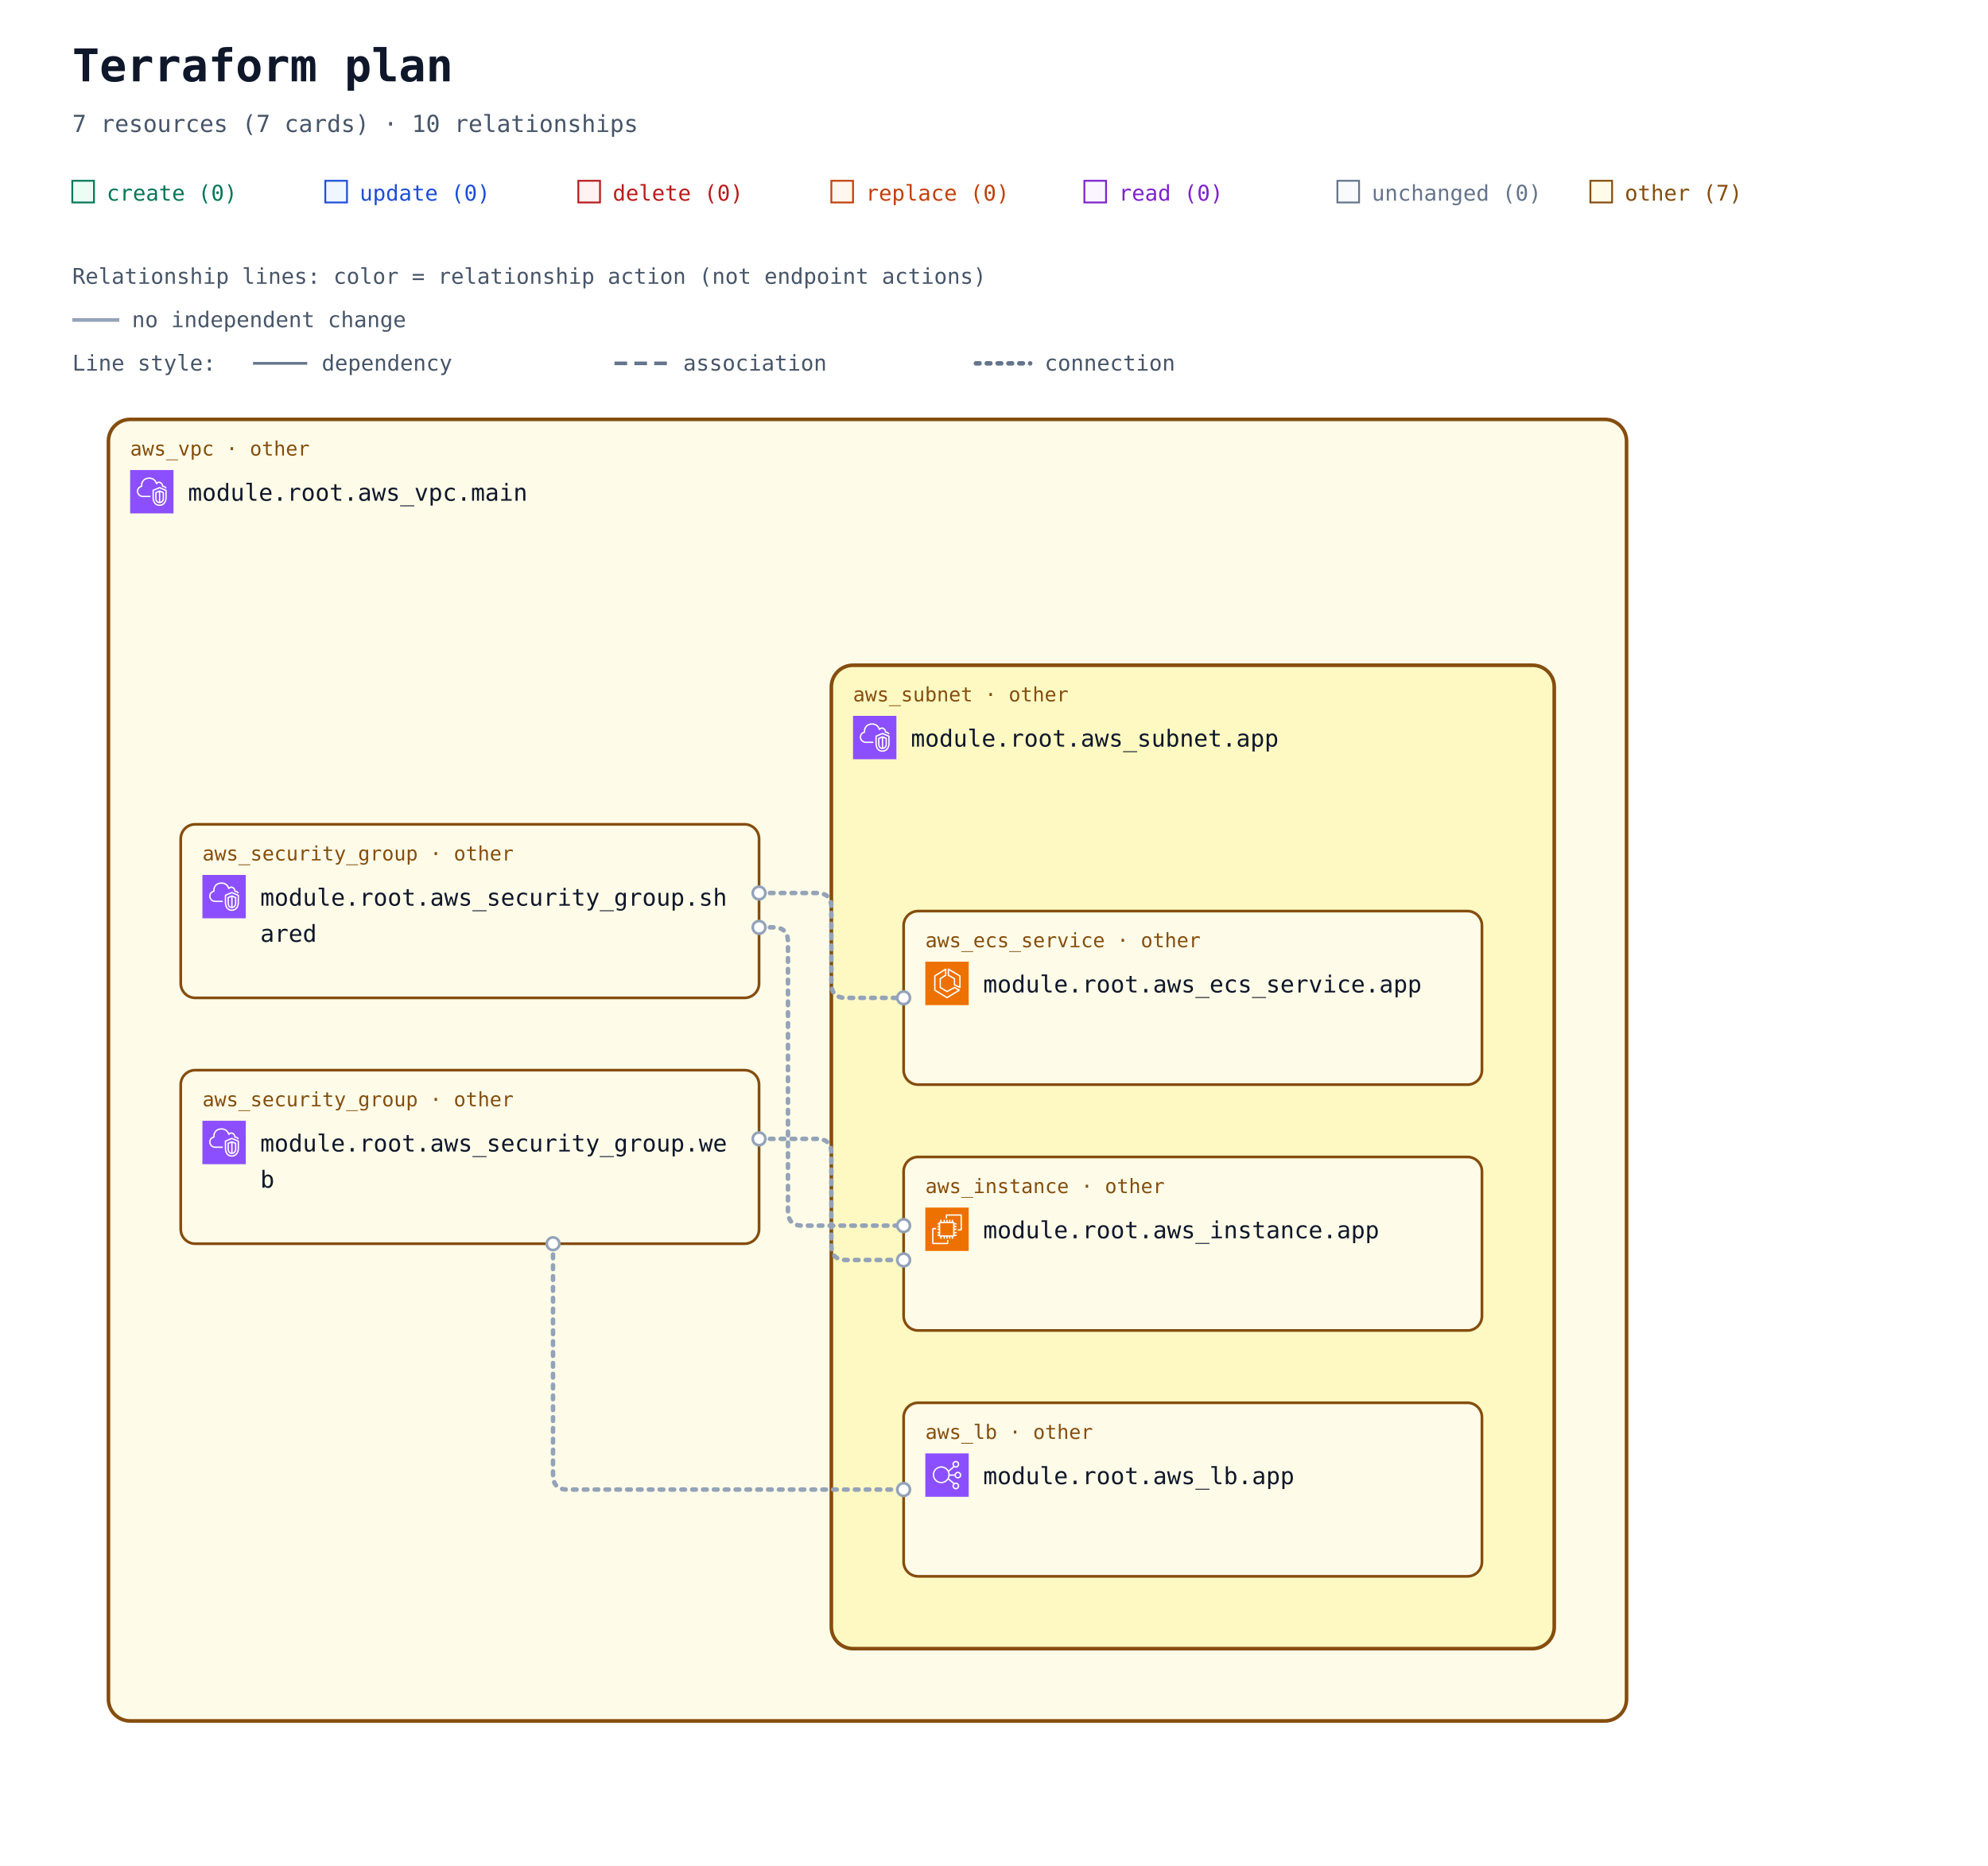
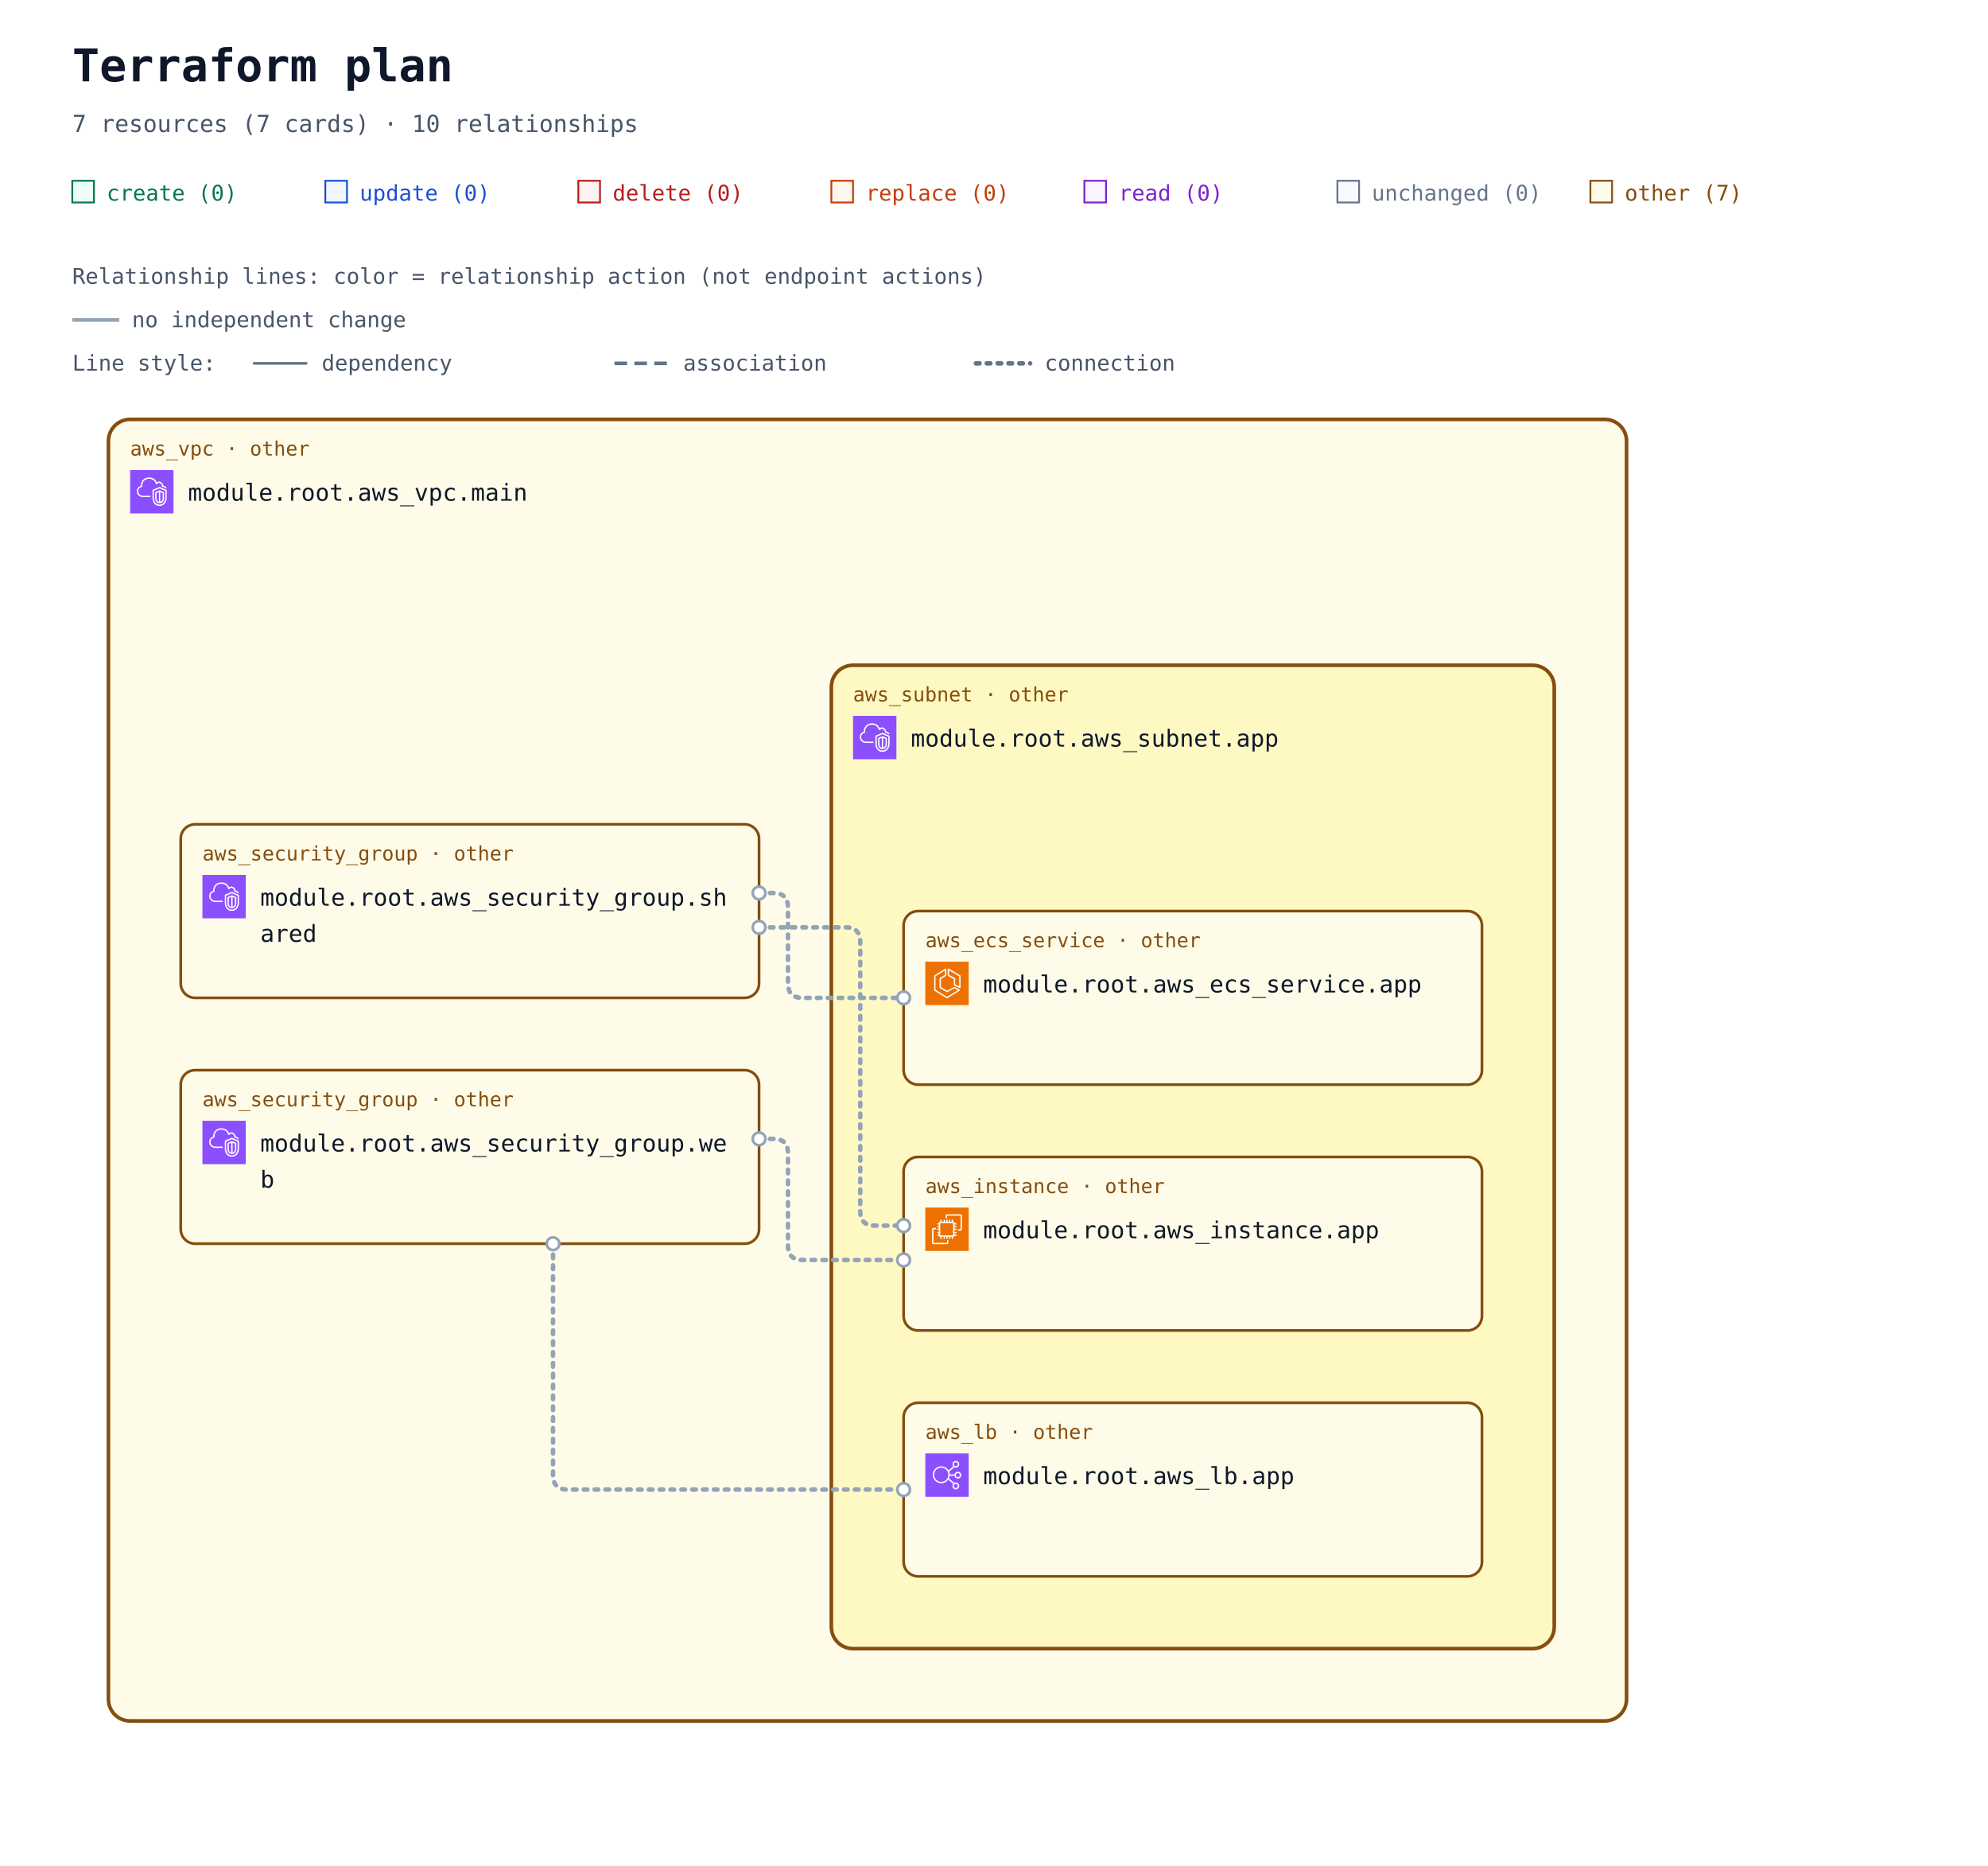
<svg xmlns="http://www.w3.org/2000/svg" width="1100" height="1032" viewBox="0 0 1100 1032" role="img" aria-labelledby="title description">
  <defs>
    <marker id="arrow" viewBox="0 0 10 10" refX="9" refY="5" markerWidth="7" markerHeight="7" markerUnits="userSpaceOnUse" orient="auto-start-reverse">
      <path d="M 0 0 L 10 5 L 0 10 z" fill="#94a3b8" />
    </marker>
    <symbol id="planorama-icon-aws-ec2" viewBox="0 0 64 64">
      <g>
        <g id="planorama-icon-aws-ec2-local-49636f6e2d4172636869746563747572652f34382f417263685f416d617a6f6e2d4543325f3438" stroke="none" stroke-width="1" fill="none" fill-rule="evenodd">
          <g id="planorama-icon-aws-ec2-local-49636f6e2d4172636869746563747572652d42472f34382f436f6d70757465" fill="#ED7100">
            <rect id="planorama-icon-aws-ec2-local-52656374616e676c65" x="0" y="0" width="64" height="64" />
          </g>
          <path d="M22,41 L41,41 L41,23 L22,23 L22,41 Z M43,23 L46,23 L46,25 L43,25 L43,27 L46,27 L46,29 L43,29 L43,31 L46,31 L46,33 L43,33 L43,36 L46,36 L46,38 L43,38 L43,40 L46,40 L46,42 L42.863,42 C42.608,42.587 42.023,43 41.344,43 L41,43 L41,46 L39,46 L39,43 L37,43 L37,46 L35,46 L35,43 L33,43 L33,46 L31,46 L31,43 L29,43 L29,46 L27,46 L27,43 L24,43 L24,46 L22,46 L22,43 L21.656,43 C20.977,43 20.392,42.587 20.137,42 L18,42 L18,40 L20,40 L20,38 L18,38 L18,36 L20,36 L20,33 L18,33 L18,31 L20,31 L20,29 L18,29 L18,27 L20,27 L20,25 L18,25 L18,23 L20,23 L20,22.656 C20,21.743 20.743,21 21.656,21 L22,21 L22,18 L24,18 L24,21 L27,21 L27,18 L29,18 L29,21 L31,21 L31,18 L33,18 L33,21 L35,21 L35,18 L37,18 L37,21 L39,21 L39,18 L41,18 L41,21 L41.344,21 C42.257,21 43,21.743 43,22.656 L43,23 Z M32,52 L12,52 L12,32 L16,32 L16,30 L11.843,30 C10.826,30 10,30.827 10,31.843 L10,52.157 C10,53.173 10.826,54 11.843,54 L32.157,54 C33.174,54 34,53.173 34,52.157 L34,48 L32,48 L32,52 Z M54,11.843 L54,32.157 C54,33.173 53.174,34 52.157,34 L48,34 L48,32 L52,32 L52,12 L32,12 L32,16 L30,16 L30,11.843 C30,10.827 30.826,10 31.843,10 L52.157,10 C53.174,10 54,10.827 54,11.843 L54,11.843 Z" id="planorama-icon-aws-ec2-local-416d617a6f6e2d4543325f49636f6e5f34385f5371756964" fill="#FFFFFF" />
        </g>
      </g>
    </symbol>
    <symbol id="planorama-icon-aws-ecs" viewBox="0 0 64 64">
      <g>
        <g id="planorama-icon-aws-ecs-local-49636f6e2d4172636869746563747572652f34382f417263685f416d617a6f6e2d456c61737469632d436f6e7461696e65722d536572766963655f3438" stroke="none" stroke-width="1" fill="none" fill-rule="evenodd">
          <g id="planorama-icon-aws-ecs-local-49636f6e2d4172636869746563747572652d42472f34382f436f6d70757465" fill="#ED7100">
            <rect id="planorama-icon-aws-ecs-local-52656374616e676c65" x="0" y="0" width="64" height="64" />
          </g>
          <path d="M50,36.382 L44,33.382 L44,25 C44,24.637 43.803,24.302 43.485,24.126 L35,19.412 L35,12.75 L50,21.572 L50,36.382 Z M51.507,20.138 L34.507,10.139 C34.199,9.958 33.815,9.955 33.504,10.133 C33.192,10.311 33,10.642 33,11.001 L33,20 C33,20.363 33.197,20.698 33.515,20.874 L42,25.588 L42,34 C42,34.379 42.214,34.725 42.553,34.895 L50.553,38.895 C50.694,38.965 50.847,39 51,39 C51.183,39 51.365,38.95 51.525,38.851 C51.82,38.668 52,38.347 52,38 L52,21 C52,20.646 51.812,20.318 51.507,20.138 L51.507,20.138 Z M32,51.828 L15,41.439 L15,21.554 L29,12.805 L29,19.446 L21.47,24.152 C21.178,24.335 21,24.655 21,25 L21,38 C21,38.351 21.185,38.677 21.485,38.857 L31.485,44.857 C31.789,45.04 32.167,45.048 32.479,44.878 L42.988,39.146 L48.035,42.029 L32,51.828 Z M50.496,41.132 L43.496,37.132 C43.194,36.959 42.825,36.956 42.521,37.122 L32.023,42.848 L23,37.434 L23,25.554 L30.53,20.848 C30.822,20.665 31,20.345 31,20 L31,11.001 C31,10.637 30.803,10.303 30.484,10.126 C30.168,9.949 29.778,9.96 29.47,10.153 L13.47,20.152 C13.178,20.335 13,20.655 13,21 L13,42 C13,42.348 13.182,42.671 13.479,42.854 L31.479,53.854 C31.639,53.951 31.819,54 32,54 C32.181,54 32.361,53.951 32.521,53.854 L50.521,42.854 C50.823,42.669 51.005,42.339 51,41.985 C50.995,41.632 50.803,41.307 50.496,41.132 L50.496,41.132 Z" id="planorama-icon-aws-ecs-local-416d617a6f6e2d456c61737469632d436f6e7461696e65722d536572766963655f49636f6e5f34385f5371756964" fill="#FFFFFF" />
        </g>
      </g>
    </symbol>
    <symbol id="planorama-icon-aws-elb" viewBox="0 0 64 64">
      <g>
        <g id="planorama-icon-aws-elb-local-49636f6e2d4172636869746563747572652f34382f417263685f456c61737469632d4c6f61642d42616c616e63696e675f3438" stroke="none" stroke-width="1" fill="none" fill-rule="evenodd">
          <g id="planorama-icon-aws-elb-local-49636f6e2d4172636869746563747572652d42472f34382f4e6574776f726b696e672d436f6e74656e742d44656c6976657279" fill="#8C4FFF">
            <rect id="planorama-icon-aws-elb-local-52656374616e676c65" x="0" y="0" width="64" height="64" />
          </g>
          <path d="M23.5,42 C17.71,42 13,37.29 13,31.5 C13,25.71 17.71,21 23.5,21 C29.29,21 34,25.71 34,31.5 C34,37.29 29.29,42 23.5,42 M48,48 C48,49.654 46.654,51 45,51 C43.346,51 42,49.654 42,48 C42,46.346 43.346,45 45,45 C46.654,45 48,46.346 48,48 M45,13 C46.654,13 48,14.346 48,16 C48,17.654 46.654,19 45,19 C43.346,19 42,17.654 42,16 C42,14.346 43.346,13 45,13 M48,29 C49.654,29 51,30.346 51,32 C51,33.654 49.654,35 48,35 C46.346,35 45,33.654 45,32 C45,30.346 46.346,29 48,29 M35.901,33 L43.102,33 C43.565,35.279 45.586,37 48,37 C50.757,37 53,34.757 53,32 C53,29.243 50.757,27 48,27 C45.586,27 43.565,28.721 43.102,31 L35.975,31 C35.916,29.541 35.614,28.146 35.096,26.856 L42.799,20.467 C43.466,20.797 44.206,21 45,21 C47.757,21 50,18.757 50,16 C50,13.243 47.757,11 45,11 C42.243,11 40,13.243 40,16 C40,17.224 40.459,18.331 41.191,19.201 L34.172,25.024 C31.977,21.42 28.021,19 23.5,19 C16.607,19 11,24.607 11,31.5 C11,38.393 16.607,44 23.5,44 C27.743,44 31.493,41.871 33.754,38.629 L41.191,44.799 C40.459,45.669 40,46.776 40,48 C40,50.757 42.243,53 45,53 C47.757,53 50,50.757 50,48 C50,45.243 47.757,43 45,43 C44.206,43 43.466,43.203 42.799,43.533 L34.77,36.873 C35.344,35.673 35.736,34.373 35.901,33" id="planorama-icon-aws-elb-local-456c61737469632d4c6f61642d42616c616e63696e675f49636f6e5f34385f5371756964" fill="#FFFFFF" />
        </g>
      </g>
    </symbol>
    <symbol id="planorama-icon-aws-vpc" viewBox="0 0 64 64">
      <g>
        <g id="planorama-icon-aws-vpc-local-49636f6e2d4172636869746563747572652f34382f417263685f416d617a6f6e2d5669727475616c2d507269766174652d436c6f75645f3438" stroke="none" stroke-width="1" fill="none" fill-rule="evenodd">
          <g id="planorama-icon-aws-vpc-local-49636f6e2d4172636869746563747572652d42472f34382f4e6574776f726b696e672d436f6e74656e742d44656c6976657279" fill="#8C4FFF">
            <rect id="planorama-icon-aws-vpc-local-52656374616e676c65" x="0" y="0" width="64" height="64" />
          </g>
          <path d="M48,33.977 L44.499,32.508 L44.499,46.878 C47.906,46.147 47.998,42.181 48,41.995 L48,33.977 Z M42.499,46.923 L42.499,32.508 L39,33.977 L39,42.004 C39.008,42.466 39.183,46.339 42.499,46.923 L42.499,46.923 Z M43.112,30.082 C43.358,29.977 43.638,29.978 43.886,30.081 L49.387,32.39 C49.759,32.546 50,32.909 50,33.312 L50,42.004 C49.978,44.431 48.562,49.004 43.37,49.004 C38.393,49.004 37.026,44.432 37,42.015 L37,33.312 C37,32.909 37.241,32.546 37.613,32.39 L43.112,30.082 Z M52,30.792 L43.492,27.092 L35,30.668 L35,41.025 C34.999,41.09 34.963,46.009 37.807,48.894 C39.187,50.294 41.059,51.004 43.37,51.004 C51.808,51.004 51.996,41.425 52,41.018 L52,30.792 Z M54,30.136 L54,41.025 C53.973,45.173 51.716,53.004 43.37,53.004 C40.498,53.004 38.145,52.09 36.373,50.288 C32.941,46.797 32.996,41.243 33,41.008 L33,30.004 C33,29.602 33.241,29.238 33.612,29.082 L43.111,25.082 C43.363,24.976 43.647,24.978 43.897,25.087 L53.398,29.219 C53.764,29.378 54,29.738 54,30.136 L54,30.136 Z M19,38.004 L30,38.004 L30,40.004 L19,40.004 C14.216,40.004 10.271,36.483 10.02,31.988 C10.002,31.813 10,31.599 10,31.385 C10,26.086 13.654,24.038 15.919,23.278 C15.902,23.063 15.891,22.843 15.891,22.626 C15.891,18.039 18.658,13.701 22.621,12.079 C27.58,10.049 33.235,10.937 36.695,14.285 C37.718,15.282 38.604,16.596 39.343,18.206 C40.299,17.422 41.392,17.004 42.523,17.004 C45.234,17.004 48.281,19.296 48.9,23.062 C51.069,23.344 52.936,24.639 53.896,26.582 L52.104,27.469 C51.34,25.925 49.806,25.004 48,25.004 C47.471,25.004 47.033,24.591 47.002,24.063 C46.807,20.762 44.275,19.004 42.523,19.004 C41.55,19.004 40.582,19.574 39.797,20.608 C39.575,20.899 39.215,21.048 38.852,20.993 C38.49,20.938 38.187,20.691 38.062,20.348 C37.327,18.346 36.398,16.789 35.302,15.72 C32.406,12.917 27.615,12.196 23.379,13.93 C19.775,15.405 17.891,19.421 17.891,22.626 C17.891,23.026 17.947,23.503 17.993,23.886 C18.053,24.386 17.73,24.853 17.24,24.975 C15.283,25.459 12,26.937 12,31.385 C12,31.535 11.998,31.685 12.013,31.836 C12.209,35.312 15.276,38.004 19,38.004 L19,38.004 Z" id="planorama-icon-aws-vpc-local-416d617a6f6e2d5669727475616c2d507269766174652d436c6f75645f49636f6e5f34385f5371756964" fill="#FFFFFF" />
        </g>
      </g>
    </symbol>
  </defs>
  <rect width="100%" height="100%" fill="#ffffff" />
  <g font-family="ui-monospace, SFMono-Regular, Consolas, monospace">
    <text x="40" y="45" font-size="25" font-weight="700" fill="#0f172a">Terraform plan</text>
    <text x="40" y="73" font-size="13" fill="#475569">7 resources (7 cards) · 10 relationships</text>
    <rect x="40" y="100" width="12" height="12" fill="#ecfdf5" stroke="#047857" />
    <text x="59" y="111" font-size="12" fill="#047857">create (0)</text>
    <rect x="180" y="100" width="12" height="12" fill="#eff6ff" stroke="#1d4ed8" />
    <text x="199" y="111" font-size="12" fill="#1d4ed8">update (0)</text>
    <rect x="320" y="100" width="12" height="12" fill="#fef2f2" stroke="#b91c1c" />
    <text x="339" y="111" font-size="12" fill="#b91c1c">delete (0)</text>
    <rect x="460" y="100" width="12" height="12" fill="#fff7ed" stroke="#c2410c" />
    <text x="479" y="111" font-size="12" fill="#c2410c">replace (0)</text>
    <rect x="600" y="100" width="12" height="12" fill="#faf5ff" stroke="#7e22ce" />
    <text x="619" y="111" font-size="12" fill="#7e22ce">read (0)</text>
    <rect x="740" y="100" width="12" height="12" fill="#f8fafc" stroke="#64748b" />
    <text x="759" y="111" font-size="12" fill="#64748b">unchanged (0)</text>
    <rect x="880" y="100" width="12" height="12" fill="#fefce8" stroke="#854d0e" />
    <text x="899" y="111" font-size="12" fill="#854d0e">other (7)</text>
    <g id="relationship-legend" font-size="12" fill="#475569">
      <text x="40" y="157">Relationship lines: color = relationship action (not endpoint actions)</text>
      <path d="M 40 177 H 66" stroke="#94a3b8" stroke-width="2" />
      <text x="73" y="181">no independent change</text>
      <text x="40" y="205">Line style:</text>
      <path d="M 140 201 H 170" stroke="#64748b" stroke-width="1.5" />
      <text x="178" y="205">dependency</text>
      <path d="M 340 201 H 370" stroke="#64748b" stroke-width="2" stroke-dasharray="7 4" />
      <text x="378" y="205">association</text>
      <path d="M 540 201 H 570" stroke="#64748b" stroke-width="2.5" stroke-dasharray="2 4" stroke-linecap="round" />
      <text x="578" y="205">connection</text>
    </g>
    <g transform="translate(0 72)">
      <g data-architecture="true" transform="translate(0 0)">
        <g data-container="resource-6177735f7670632e6d61696e-current">
          <rect x="60" y="160" width="840" height="720" rx="12" fill="#fefce8" stroke="#854d0e" stroke-width="2" data-mode="managed" />
        </g>
        <g data-container="resource-6177735f7375626e65742e617070-current">
          <rect x="460" y="296" width="400" height="544" rx="12" fill="#fef9c3" stroke="#854d0e" stroke-width="2" data-mode="managed" />
        </g>
-         <path d="M 420 422 L 452 422 Q 460 422 460 430 L 460 472 Q 460 480 468 480 L 500 480 " data-edge-kind="connection" data-directionality="undirected" data-source="resource-6177735f73656375726974795f67726f75702e736861726564-current" data-target="resource-6177735f6563735f736572766963652e617070-current" fill="none" stroke="#94a3b8" stroke-width="2.5" stroke-dasharray="2 4" stroke-linecap="round" stroke-linejoin="round" />
-         <path d="M 420 441 L 428 441 Q 436 441 436 449 L 436 598 Q 436 606 444 606 L 500 606 " data-edge-kind="connection" data-directionality="undirected" data-source="resource-6177735f73656375726974795f67726f75702e736861726564-current" data-target="resource-6177735f696e7374616e63652e617070-current" fill="none" stroke="#94a3b8" stroke-width="2.5" stroke-dasharray="2 4" stroke-linecap="round" stroke-linejoin="round" />
-         <path d="M 420 558 L 452 558 Q 460 558 460 566 L 460 617 Q 460 625 468 625 L 500 625 " data-edge-kind="connection" data-directionality="undirected" data-source="resource-6177735f73656375726974795f67726f75702e776562-current" data-target="resource-6177735f696e7374616e63652e617070-current" fill="none" stroke="#94a3b8" stroke-width="2.5" stroke-dasharray="2 4" stroke-linecap="round" stroke-linejoin="round" />
+         <path d="M 420 422 L 428 422 Q 436 422 436 430 L 436 472 Q 436 480 444 480 L 500 480 " data-edge-kind="connection" data-directionality="undirected" data-source="resource-6177735f73656375726974795f67726f75702e736861726564-current" data-target="resource-6177735f6563735f736572766963652e617070-current" fill="none" stroke="#94a3b8" stroke-width="2.5" stroke-dasharray="2 4" stroke-linecap="round" stroke-linejoin="round" />
+         <path d="M 420 441 L 468 441 Q 476 441 476 449 L 476 598 Q 476 606 484 606 L 500 606 " data-edge-kind="connection" data-directionality="undirected" data-source="resource-6177735f73656375726974795f67726f75702e736861726564-current" data-target="resource-6177735f696e7374616e63652e617070-current" fill="none" stroke="#94a3b8" stroke-width="2.5" stroke-dasharray="2 4" stroke-linecap="round" stroke-linejoin="round" />
+         <path d="M 420 558 L 428 558 Q 436 558 436 566 L 436 617 Q 436 625 444 625 L 500 625 " data-edge-kind="connection" data-directionality="undirected" data-source="resource-6177735f73656375726974795f67726f75702e776562-current" data-target="resource-6177735f696e7374616e63652e617070-current" fill="none" stroke="#94a3b8" stroke-width="2.5" stroke-dasharray="2 4" stroke-linecap="round" stroke-linejoin="round" />
        <path d="M 306 616 L 306 744 Q 306 752 314 752 L 500 752 " data-edge-kind="connection" data-directionality="undirected" data-source="resource-6177735f73656375726974795f67726f75702e776562-current" data-target="resource-6177735f6c622e617070-current" fill="none" stroke="#94a3b8" stroke-width="2.5" stroke-dasharray="2 4" stroke-linecap="round" stroke-linejoin="round" />
        <g data-edge-kind="containment" data-source="resource-6177735f7375626e65742e617070-current" data-target="resource-6177735f6563735f736572766963652e617070-current" />
        <g data-edge-kind="containment" data-source="resource-6177735f7375626e65742e617070-current" data-target="resource-6177735f696e7374616e63652e617070-current" />
        <g data-edge-kind="containment" data-source="resource-6177735f7375626e65742e617070-current" data-target="resource-6177735f6c622e617070-current" />
        <g data-edge-kind="containment" data-source="resource-6177735f7670632e6d61696e-current" data-target="resource-6177735f73656375726974795f67726f75702e736861726564-current" />
        <g data-edge-kind="containment" data-source="resource-6177735f7670632e6d61696e-current" data-target="resource-6177735f73656375726974795f67726f75702e776562-current" />
        <g data-edge-kind="containment" data-source="resource-6177735f7670632e6d61696e-current" data-target="resource-6177735f7375626e65742e617070-current" />
        <g id="resource-6177735f6563735f736572766963652e617070-current" data-architecture-id="terraform:6177735f6563735f736572766963652e617070-current" data-qualified-address="module.root.aws_ecs_service.app" data-terraform-address="aws_ecs_service.app">
          <rect x="500" y="432" width="320" height="96" rx="8" fill="#fefce8" stroke="#854d0e" stroke-width="1.5" data-mode="managed" />
          <text x="512" y="452" font-size="11" fill="#854d0e">aws_ecs_service · other</text>
          <use href="#planorama-icon-aws-ecs" x="512" y="460" width="24" height="24" aria-hidden="true" />
          <text x="544" y="477" font-size="13" fill="#0f172a">module.root.aws_ecs_service.app</text>
          <text x="512" y="516" font-size="10" fill="#64748b" data-role="controller" />
        </g>
        <g id="resource-6177735f696e7374616e63652e617070-current" data-architecture-id="terraform:6177735f696e7374616e63652e617070-current" data-qualified-address="module.root.aws_instance.app" data-terraform-address="aws_instance.app">
          <rect x="500" y="568" width="320" height="96" rx="8" fill="#fefce8" stroke="#854d0e" stroke-width="1.5" data-mode="managed" />
          <text x="512" y="588" font-size="11" fill="#854d0e">aws_instance · other</text>
          <use href="#planorama-icon-aws-ec2" x="512" y="596" width="24" height="24" aria-hidden="true" />
          <text x="544" y="613" font-size="13" fill="#0f172a">module.root.aws_instance.app</text>
          <text x="512" y="652" font-size="10" fill="#64748b" />
        </g>
        <g id="resource-6177735f6c622e617070-current" data-architecture-id="terraform:6177735f6c622e617070-current" data-qualified-address="module.root.aws_lb.app" data-terraform-address="aws_lb.app">
          <rect x="500" y="704" width="320" height="96" rx="8" fill="#fefce8" stroke="#854d0e" stroke-width="1.5" data-mode="managed" />
          <text x="512" y="724" font-size="11" fill="#854d0e">aws_lb · other</text>
          <use href="#planorama-icon-aws-elb" x="512" y="732" width="24" height="24" aria-hidden="true" />
          <text x="544" y="749" font-size="13" fill="#0f172a">module.root.aws_lb.app</text>
          <text x="512" y="788" font-size="10" fill="#64748b" />
        </g>
        <g id="resource-6177735f73656375726974795f67726f75702e736861726564-current" data-architecture-id="terraform:6177735f73656375726974795f67726f75702e736861726564-current" data-qualified-address="module.root.aws_security_group.shared" data-terraform-address="aws_security_group.shared">
          <rect x="100" y="384" width="320" height="96" rx="8" fill="#fefce8" stroke="#854d0e" stroke-width="1.5" data-mode="managed" />
          <text x="112" y="404" font-size="11" fill="#854d0e">aws_security_group · other</text>
          <use href="#planorama-icon-aws-vpc" x="112" y="412" width="24" height="24" aria-hidden="true" />
          <text x="144" y="429" font-size="13" fill="#0f172a">module.root.aws_security_group.sh</text>
          <text x="144" y="449" font-size="13" fill="#0f172a">ared</text>
          <text x="112" y="468" font-size="10" fill="#64748b" data-role="policy" />
        </g>
        <g id="resource-6177735f73656375726974795f67726f75702e776562-current" data-architecture-id="terraform:6177735f73656375726974795f67726f75702e776562-current" data-qualified-address="module.root.aws_security_group.web" data-terraform-address="aws_security_group.web">
          <rect x="100" y="520" width="320" height="96" rx="8" fill="#fefce8" stroke="#854d0e" stroke-width="1.5" data-mode="managed" />
          <text x="112" y="540" font-size="11" fill="#854d0e">aws_security_group · other</text>
          <use href="#planorama-icon-aws-vpc" x="112" y="548" width="24" height="24" aria-hidden="true" />
          <text x="144" y="565" font-size="13" fill="#0f172a">module.root.aws_security_group.we</text>
          <text x="144" y="585" font-size="13" fill="#0f172a">b</text>
          <text x="112" y="604" font-size="10" fill="#64748b" data-role="policy" />
        </g>
        <g id="resource-6177735f7375626e65742e617070-current" data-architecture-id="terraform:6177735f7375626e65742e617070-current" data-qualified-address="module.root.aws_subnet.app" data-terraform-address="aws_subnet.app">
          <text x="472" y="316" font-size="11" fill="#854d0e">aws_subnet · other</text>
          <use href="#planorama-icon-aws-vpc" x="472" y="324" width="24" height="24" aria-hidden="true" />
          <text x="504" y="341" font-size="13" fill="#0f172a">module.root.aws_subnet.app</text>
          <text x="472" y="380" font-size="10" fill="#64748b" />
        </g>
        <g id="resource-6177735f7670632e6d61696e-current" data-architecture-id="terraform:6177735f7670632e6d61696e-current" data-qualified-address="module.root.aws_vpc.main" data-terraform-address="aws_vpc.main">
          <text x="72" y="180" font-size="11" fill="#854d0e">aws_vpc · other</text>
          <use href="#planorama-icon-aws-vpc" x="72" y="188" width="24" height="24" aria-hidden="true" />
          <text x="104" y="205" font-size="13" fill="#0f172a">module.root.aws_vpc.main</text>
          <text x="72" y="244" font-size="10" fill="#64748b" />
        </g>
        <g data-endpoints="true" data-source="resource-6177735f73656375726974795f67726f75702e736861726564-current" data-target="resource-6177735f6563735f736572766963652e617070-current" aria-hidden="true">
          <circle data-endpoint="source" cx="420" cy="422" r="3.5" fill="#ffffff" stroke="#94a3b8" stroke-width="1.5" />
          <circle data-endpoint="target" cx="500" cy="480" r="3.5" fill="#ffffff" stroke="#94a3b8" stroke-width="1.5" />
        </g>
        <g data-endpoints="true" data-source="resource-6177735f73656375726974795f67726f75702e736861726564-current" data-target="resource-6177735f696e7374616e63652e617070-current" aria-hidden="true">
          <circle data-endpoint="source" cx="420" cy="441" r="3.5" fill="#ffffff" stroke="#94a3b8" stroke-width="1.5" />
          <circle data-endpoint="target" cx="500" cy="606" r="3.5" fill="#ffffff" stroke="#94a3b8" stroke-width="1.5" />
        </g>
        <g data-endpoints="true" data-source="resource-6177735f73656375726974795f67726f75702e776562-current" data-target="resource-6177735f696e7374616e63652e617070-current" aria-hidden="true">
          <circle data-endpoint="source" cx="420" cy="558" r="3.5" fill="#ffffff" stroke="#94a3b8" stroke-width="1.5" />
          <circle data-endpoint="target" cx="500" cy="625" r="3.5" fill="#ffffff" stroke="#94a3b8" stroke-width="1.5" />
        </g>
        <g data-endpoints="true" data-source="resource-6177735f73656375726974795f67726f75702e776562-current" data-target="resource-6177735f6c622e617070-current" aria-hidden="true">
          <circle data-endpoint="source" cx="306" cy="616" r="3.5" fill="#ffffff" stroke="#94a3b8" stroke-width="1.5" />
          <circle data-endpoint="target" cx="500" cy="752" r="3.5" fill="#ffffff" stroke="#94a3b8" stroke-width="1.5" />
        </g>
      </g>
    </g>
  </g>
</svg>
